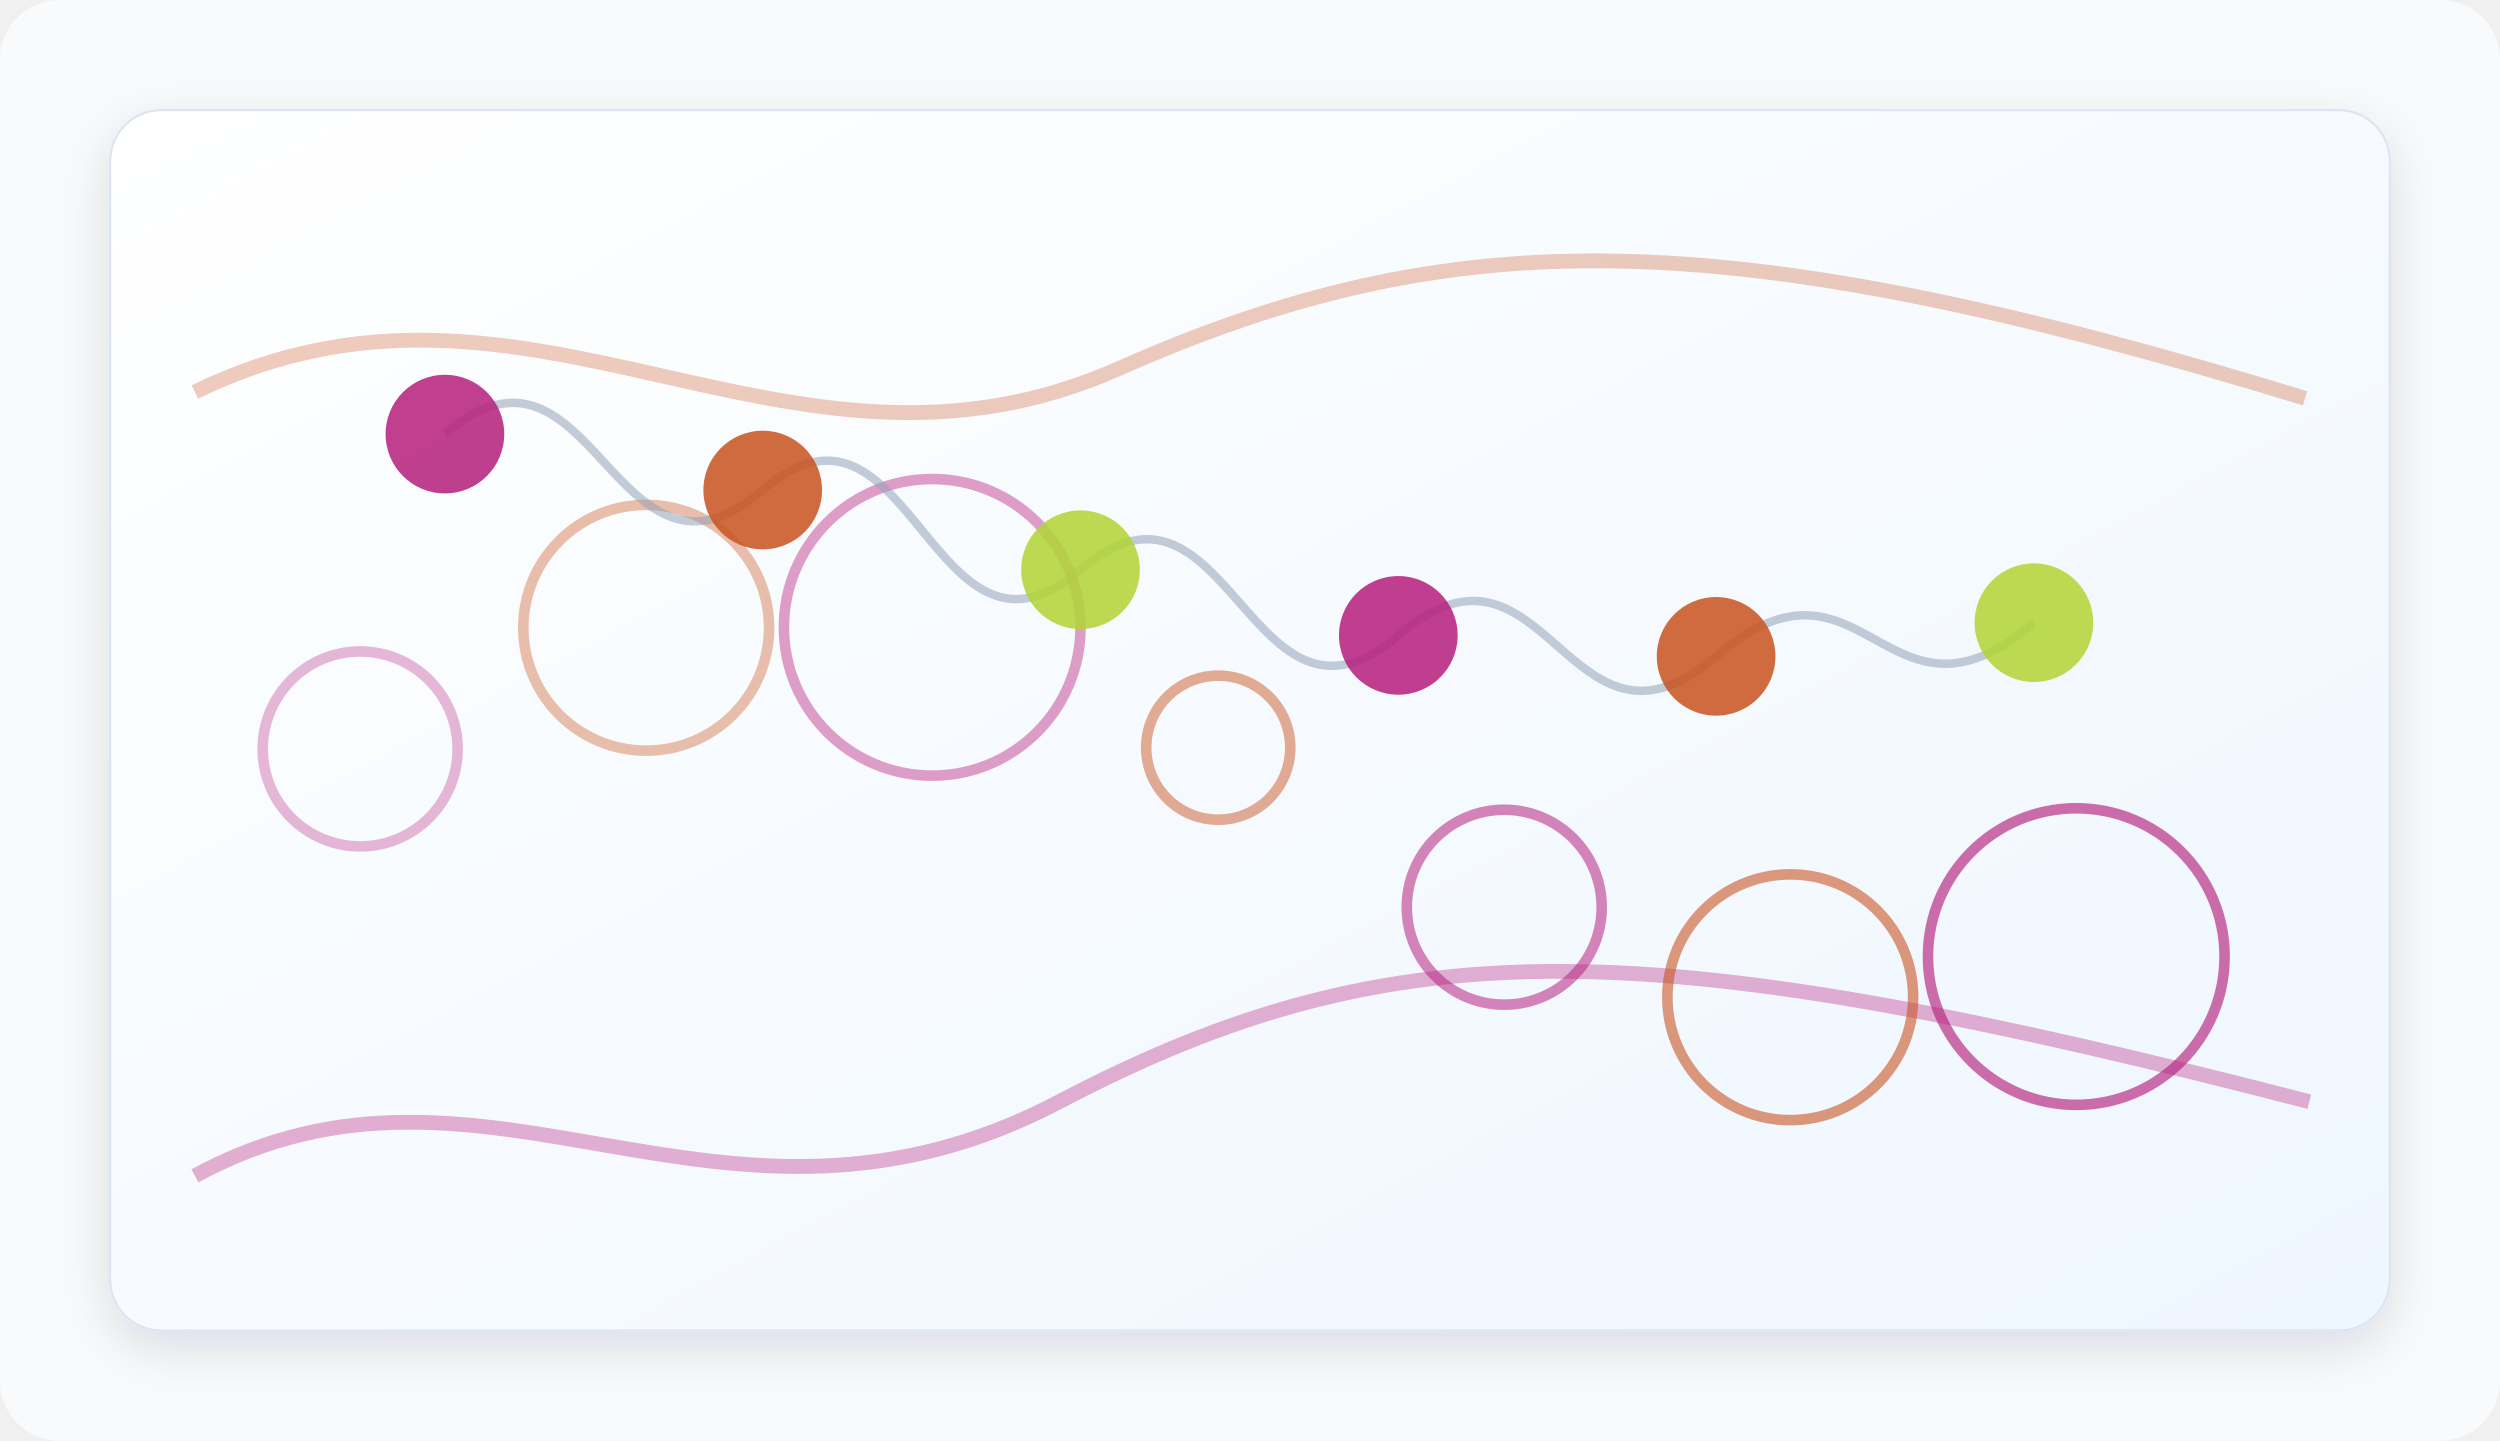
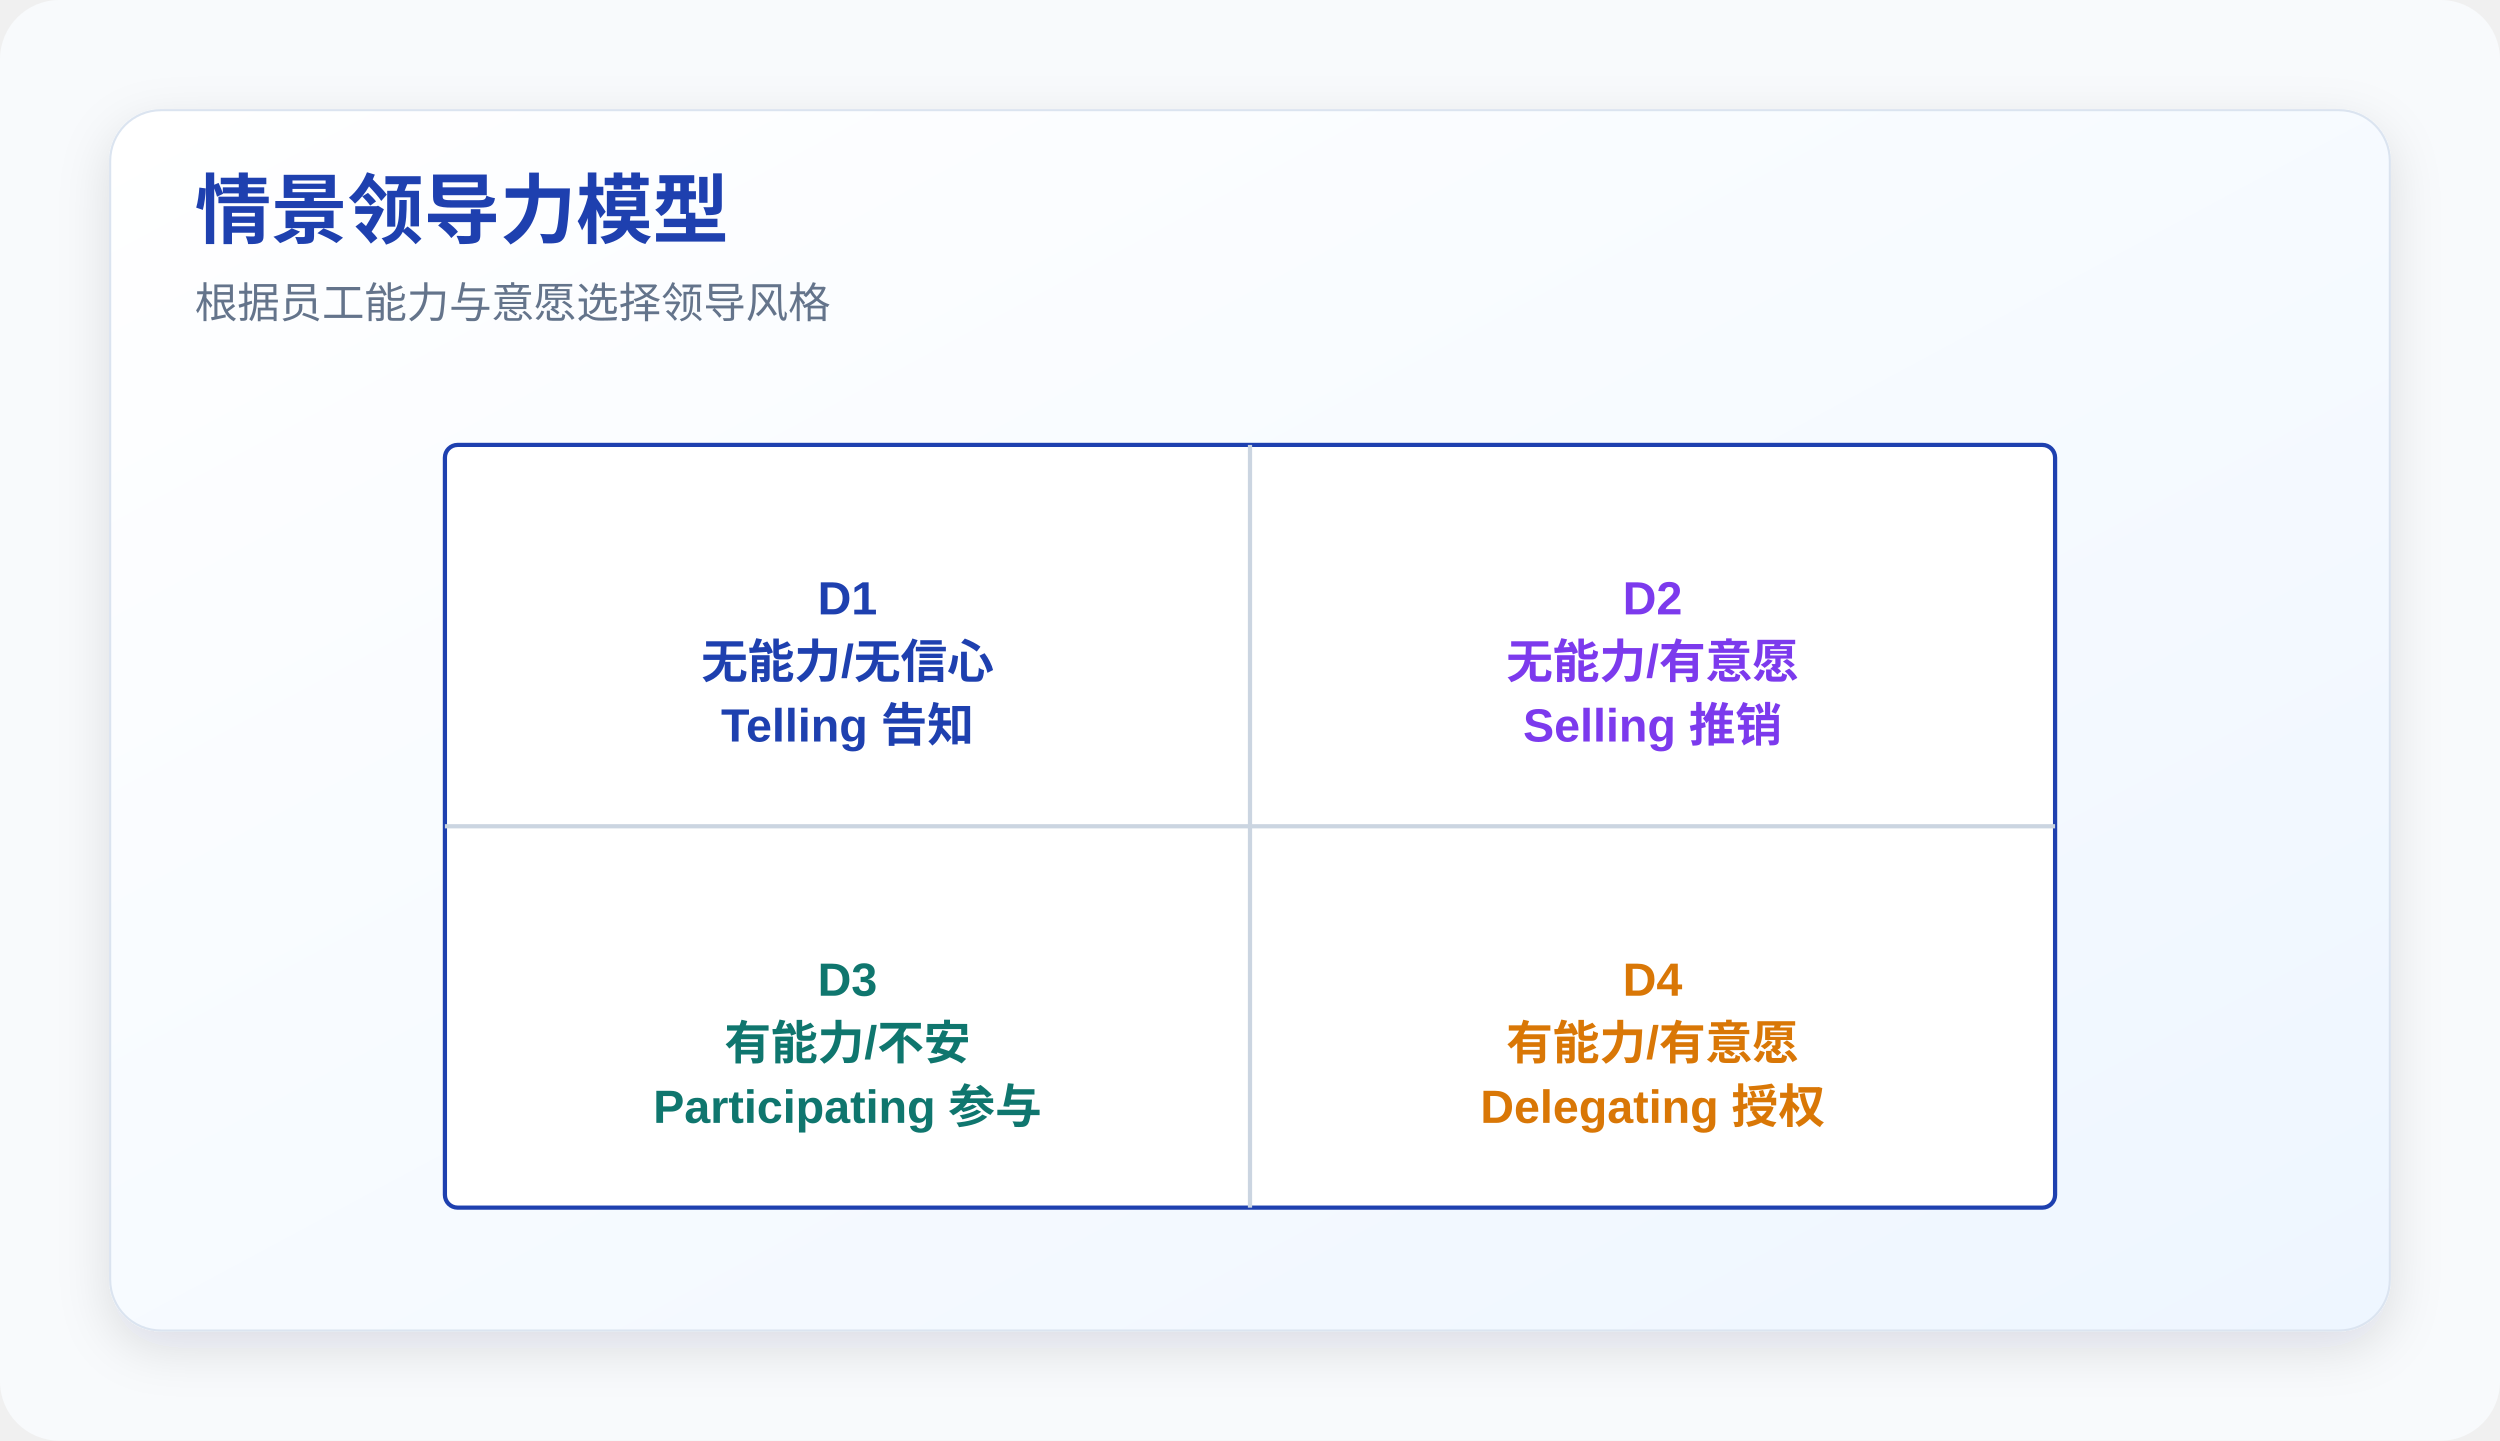
- <svg xmlns="http://www.w3.org/2000/svg" width="1180" height="680" viewBox="0 0 1180 680" role="img" aria-label="第 21 页图片 1">
+ <svg xmlns="http://www.w3.org/2000/svg" width="1180" height="680" viewBox="0 0 1180 680" role="img" aria-label="情景领导力模型">
  <defs>
    <linearGradient id="bg" x1="0" y1="0" x2="1" y2="1">
      <stop offset="0" stop-color="#ffffff" />
      <stop offset="1" stop-color="#eef6ff" />
    </linearGradient>
    <filter id="shadow" x="-20%" y="-20%" width="140%" height="140%">
      <feDropShadow dx="0" dy="8" stdDeviation="12" flood-color="#0f172a" flood-opacity="0.12" />
    </filter>
  </defs>
  <rect width="1180" height="680" rx="28" fill="#f8fafc" />
  <rect x="52" y="52" width="1076" height="576" rx="24" fill="url(#bg)" stroke="#dbe4f0" filter="url(#shadow)" />
-   <path d="M92 555 C230 480, 340 604, 500 520 S780 440, 1090 520" fill="none" stroke="hsl(323 70% 42%)" stroke-width="7" opacity="0.35" />
-   <path d="M92 185 C250 108, 370 244, 528 174 S814 104, 1088 188" fill="none" stroke="hsl(18 72% 46%)" stroke-width="7" opacity="0.30" />
-   <circle cx="170.0" cy="353.5" r="46" fill="none" stroke="hsl(323 70% 42%)" stroke-width="5" opacity="0.32" />
-   <circle cx="305.0" cy="296.3" r="58" fill="none" stroke="hsl(18 72% 46%)" stroke-width="5" opacity="0.375" />
-   <circle cx="440.0" cy="296.1" r="70" fill="none" stroke="hsl(323 70% 42%)" stroke-width="5" opacity="0.43" />
-   <circle cx="575.0" cy="352.9" r="34" fill="none" stroke="hsl(18 72% 46%)" stroke-width="5" opacity="0.485" />
-   <circle cx="710.0" cy="428.2" r="46" fill="none" stroke="hsl(323 70% 42%)" stroke-width="5" opacity="0.54" />
-   <circle cx="845.0" cy="470.7" r="58" fill="none" stroke="hsl(18 72% 46%)" stroke-width="5" opacity="0.595" />
-   <circle cx="980.0" cy="451.5" r="70" fill="none" stroke="hsl(323 70% 42%)" stroke-width="5" opacity="0.65" />
-   <path d="M210.0 204.9 C280.0 144.9, 290.0 291.3, 360.0 231.3" fill="none" stroke="#94a3b8" stroke-width="4" opacity="0.55" />
-   <circle cx="210.0" cy="204.9" r="28" fill="hsl(323 70% 42%)" opacity="0.86" />
-   <path d="M360.0 231.3 C430.0 171.3, 440.0 328.9, 510.0 268.9" fill="none" stroke="#94a3b8" stroke-width="4" opacity="0.55" />
-   <circle cx="360.0" cy="231.3" r="28" fill="hsl(18 72% 46%)" opacity="0.86" />
-   <path d="M510.0 268.9 C580.0 208.9, 590.0 359.9, 660.0 299.9" fill="none" stroke="#94a3b8" stroke-width="4" opacity="0.55" />
-   <circle cx="510.0" cy="268.9" r="28" fill="hsl(73 65% 52%)" opacity="0.86" />
-   <path d="M660.0 299.9 C730.0 239.9, 740.0 369.8, 810.0 309.8" fill="none" stroke="#94a3b8" stroke-width="4" opacity="0.55" />
-   <circle cx="660.0" cy="299.9" r="28" fill="hsl(323 70% 42%)" opacity="0.86" />
-   <path d="M810.0 309.8 C880.0 249.8, 890.0 353.9, 960.0 293.9" fill="none" stroke="#94a3b8" stroke-width="4" opacity="0.55" />
-   <circle cx="810.0" cy="309.8" r="28" fill="hsl(18 72% 46%)" opacity="0.86" />
-   <circle cx="960.0" cy="293.9" r="28" fill="hsl(73 65% 52%)" opacity="0.86" />
+   <text x="92" y="112" text-anchor="start" font-family="-apple-system,BlinkMacSystemFont,'Segoe UI','Microsoft YaHei',Arial,sans-serif" font-size="36" font-weight="800" fill="#1e40af">情景领导力模型</text>
+   <text x="92" y="150" text-anchor="start" font-family="-apple-system,BlinkMacSystemFont,'Segoe UI','Microsoft YaHei',Arial,sans-serif" font-size="20" font-weight="500" fill="#64748b">根据员工能力与意愿选择领导风格</text>
+   <rect x="210" y="210" width="760" height="360" rx="6" fill="#fff" stroke="#1e40af" stroke-width="2" />
+   <path d="M590 210 V570" stroke="#cbd5e1" stroke-width="2" />
+   <path d="M210 390 H970" stroke="#cbd5e1" stroke-width="2" />
+   <text x="400" y="290" text-anchor="middle" font-family="-apple-system,BlinkMacSystemFont,'Segoe UI','Microsoft YaHei',Arial,sans-serif" font-size="22" font-weight="800" fill="#1e40af">D1</text>
+   <text x="400" y="320" text-anchor="middle" font-family="-apple-system,BlinkMacSystemFont,'Segoe UI','Microsoft YaHei',Arial,sans-serif" font-size="22" font-weight="800" fill="#1e40af">无能力/无信心</text>
+   <text x="400" y="350" text-anchor="middle" font-family="-apple-system,BlinkMacSystemFont,'Segoe UI','Microsoft YaHei',Arial,sans-serif" font-size="22" font-weight="800" fill="#1e40af">Telling 告知</text>
+   <text x="780" y="290" text-anchor="middle" font-family="-apple-system,BlinkMacSystemFont,'Segoe UI','Microsoft YaHei',Arial,sans-serif" font-size="22" font-weight="800" fill="#7c3aed">D2</text>
+   <text x="780" y="320" text-anchor="middle" font-family="-apple-system,BlinkMacSystemFont,'Segoe UI','Microsoft YaHei',Arial,sans-serif" font-size="22" font-weight="800" fill="#7c3aed">无能力/有意愿</text>
+   <text x="780" y="350" text-anchor="middle" font-family="-apple-system,BlinkMacSystemFont,'Segoe UI','Microsoft YaHei',Arial,sans-serif" font-size="22" font-weight="800" fill="#7c3aed">Selling 推销</text>
+   <text x="400" y="470" text-anchor="middle" font-family="-apple-system,BlinkMacSystemFont,'Segoe UI','Microsoft YaHei',Arial,sans-serif" font-size="22" font-weight="800" fill="#0f766e">D3</text>
+   <text x="400" y="500" text-anchor="middle" font-family="-apple-system,BlinkMacSystemFont,'Segoe UI','Microsoft YaHei',Arial,sans-serif" font-size="22" font-weight="800" fill="#0f766e">有能力/不安</text>
+   <text x="400" y="530" text-anchor="middle" font-family="-apple-system,BlinkMacSystemFont,'Segoe UI','Microsoft YaHei',Arial,sans-serif" font-size="22" font-weight="800" fill="#0f766e">Participating 参与</text>
+   <text x="780" y="470" text-anchor="middle" font-family="-apple-system,BlinkMacSystemFont,'Segoe UI','Microsoft YaHei',Arial,sans-serif" font-size="22" font-weight="800" fill="#d97706">D4</text>
+   <text x="780" y="500" text-anchor="middle" font-family="-apple-system,BlinkMacSystemFont,'Segoe UI','Microsoft YaHei',Arial,sans-serif" font-size="22" font-weight="800" fill="#d97706">有能力/有意愿</text>
+   <text x="780" y="530" text-anchor="middle" font-family="-apple-system,BlinkMacSystemFont,'Segoe UI','Microsoft YaHei',Arial,sans-serif" font-size="22" font-weight="800" fill="#d97706">Delegating 授权</text>
</svg>
